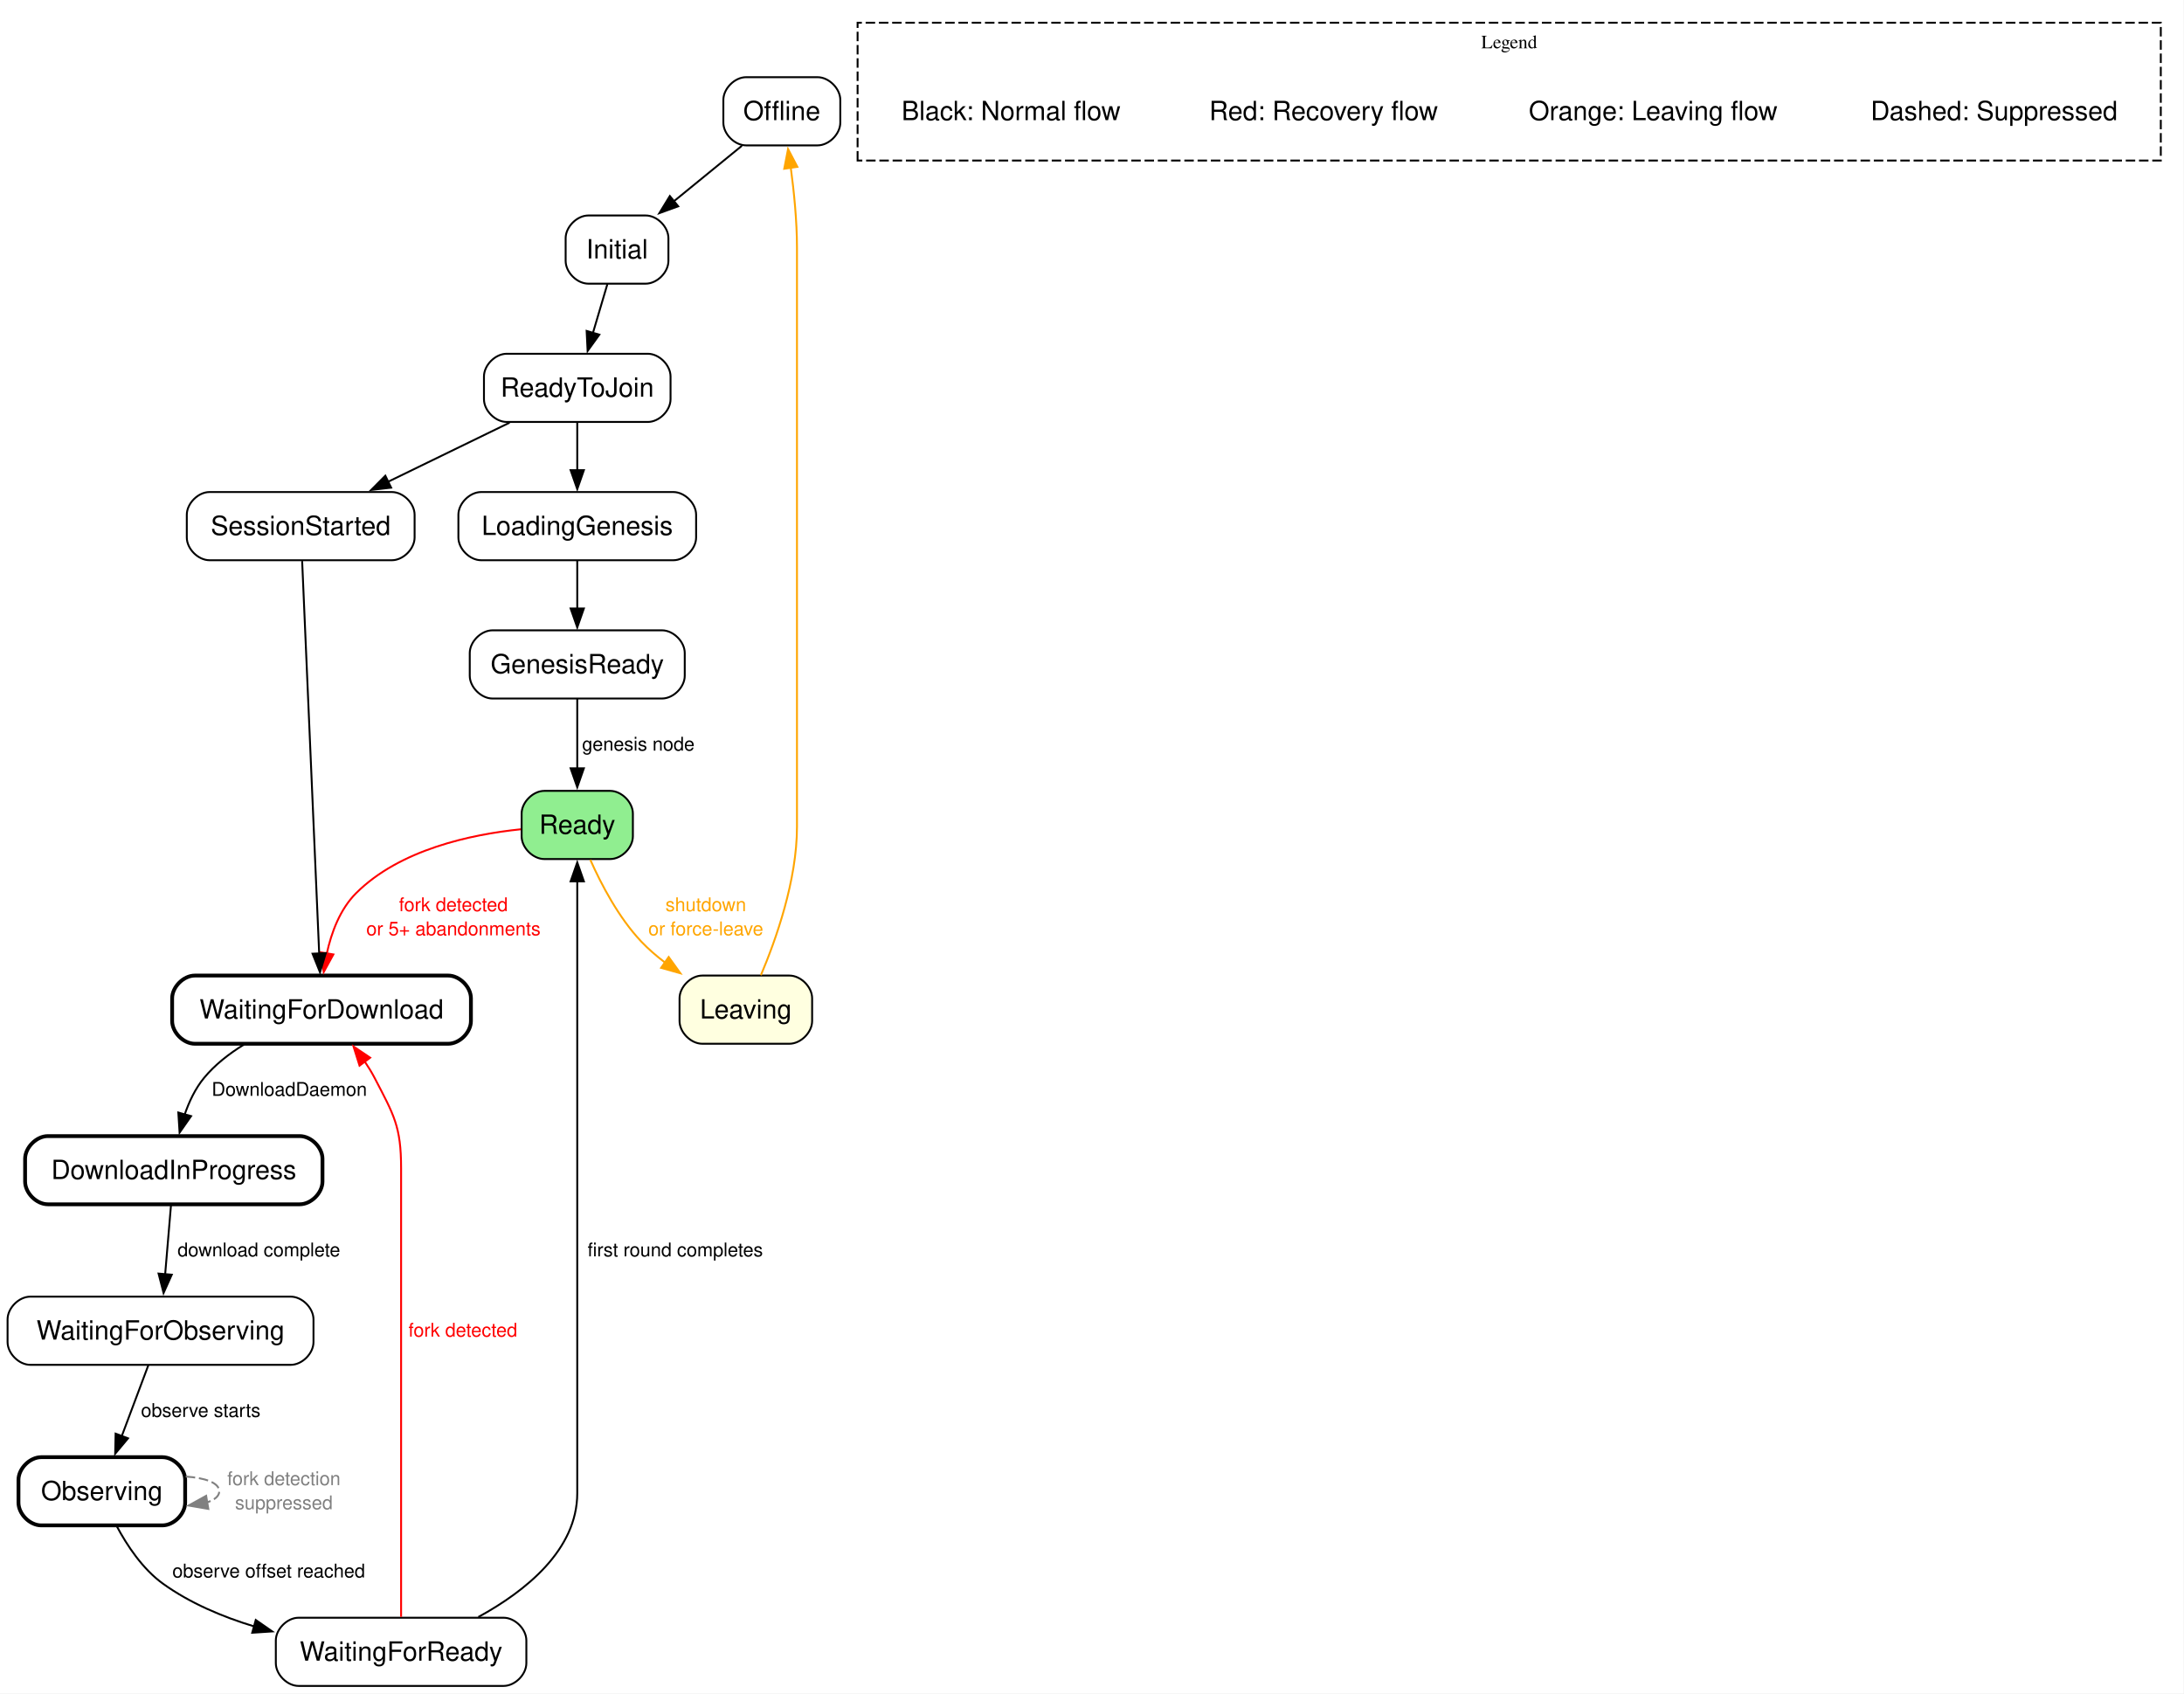
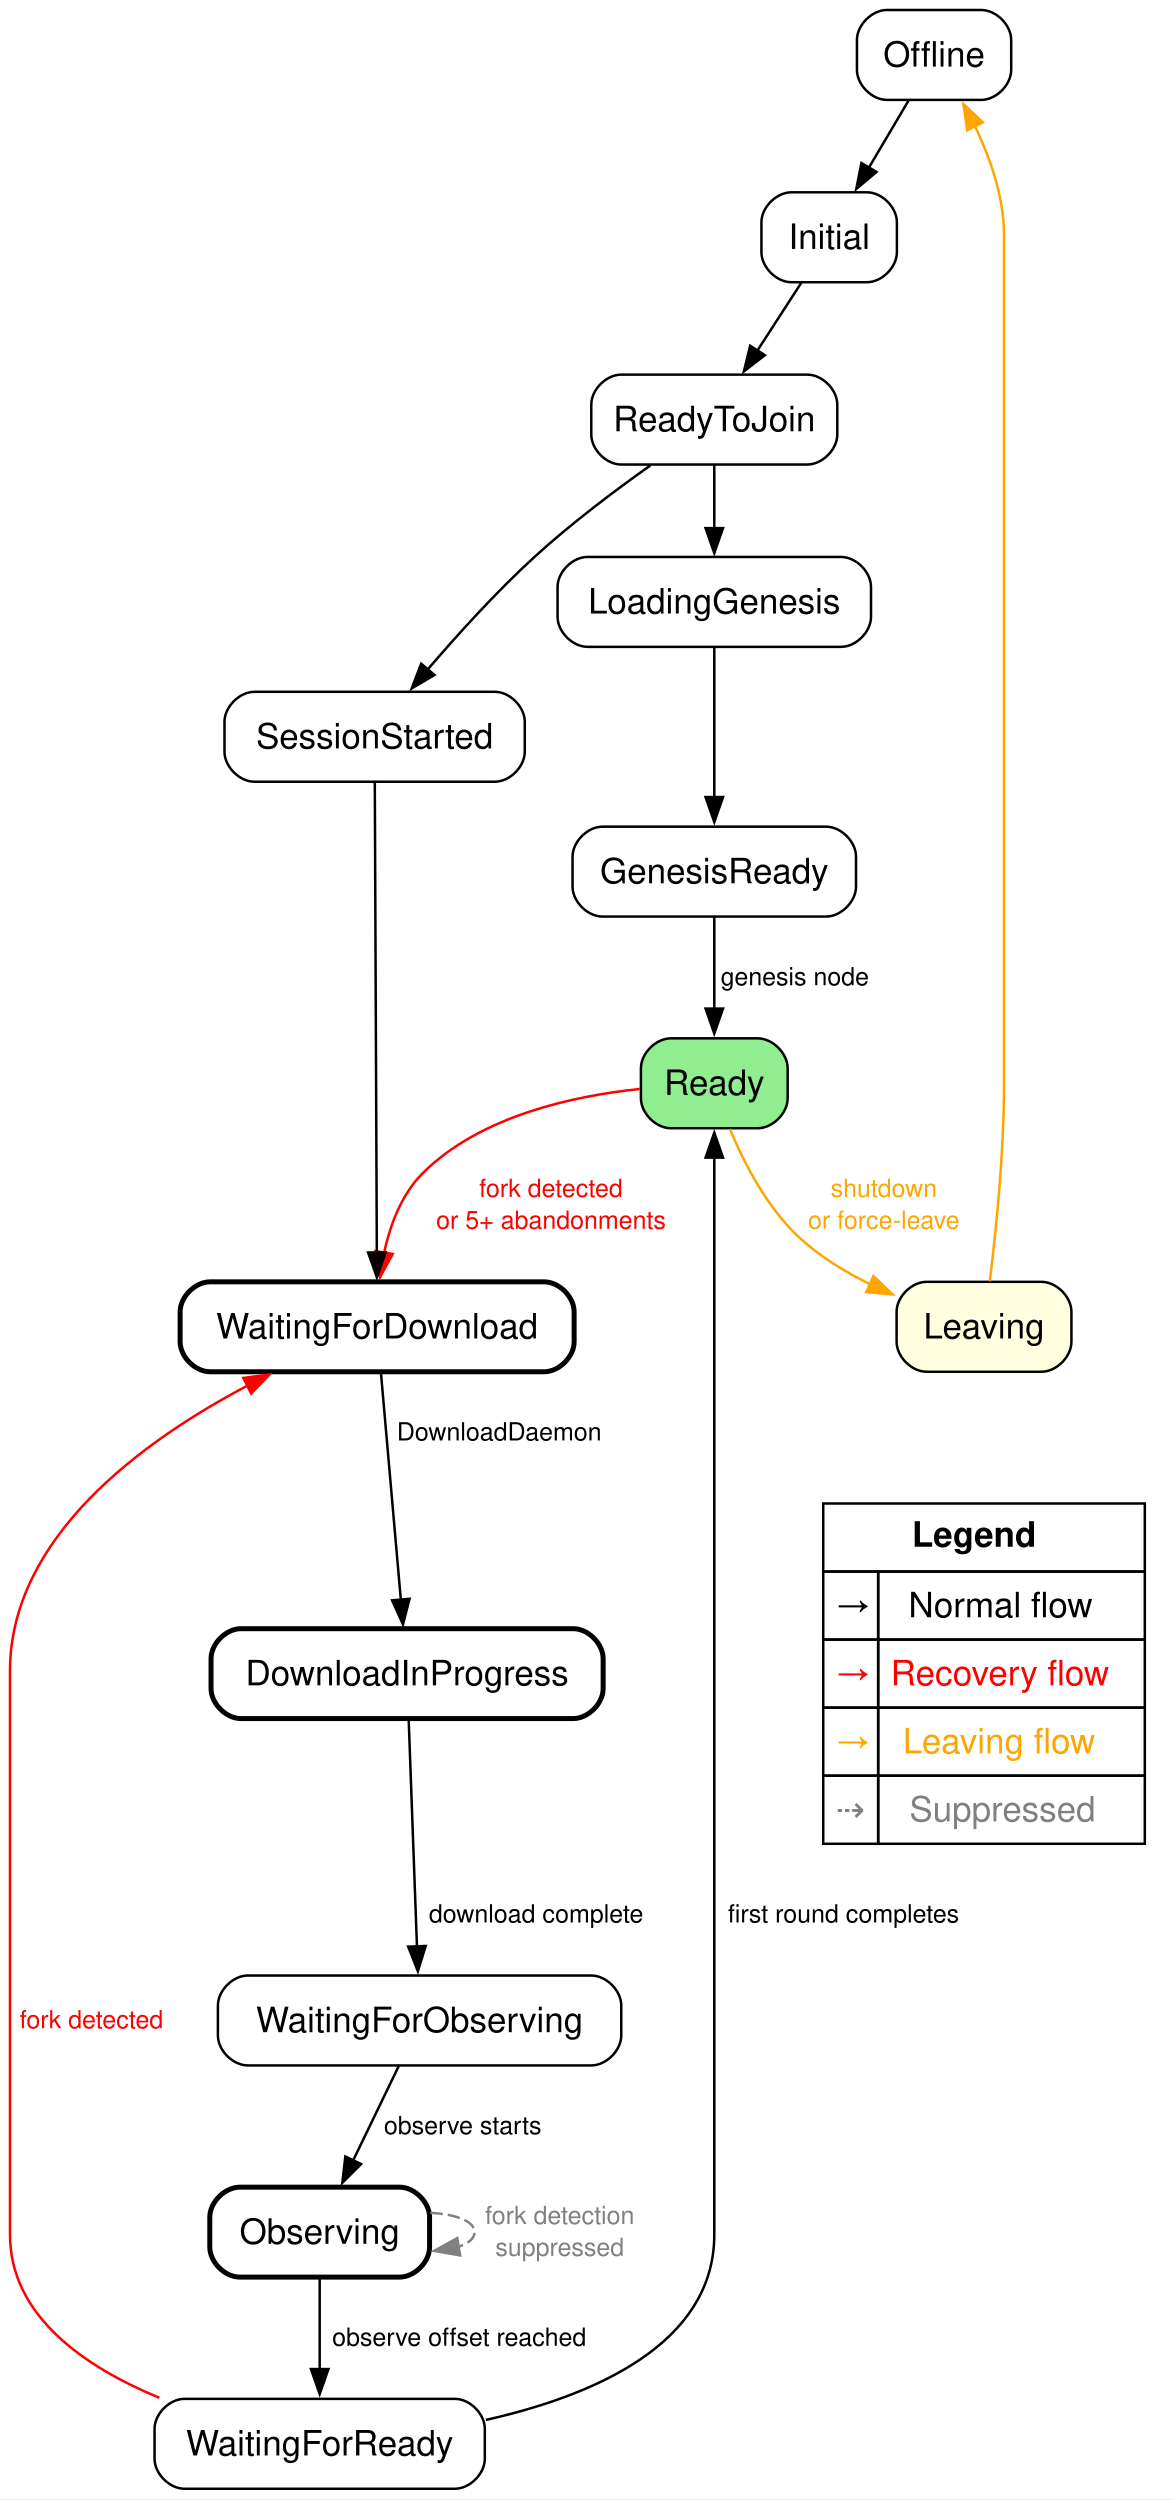
- <svg xmlns="http://www.w3.org/2000/svg" width="1153pt" height="894pt" viewBox="0.00 0.00 1153.00 894.00">
-   <g id="graph0" class="graph" transform="scale(1 1) rotate(0) translate(4 890)">
-     <polygon fill="white" stroke="none" points="-4,4 -4,-890 1148.75,-890 1148.75,4 -4,4" />
-     <g id="clust1" class="cluster">
-       <polygon fill="none" stroke="black" stroke-dasharray="5,2" points="448.75,-805.25 448.75,-878 1136.75,-878 1136.75,-805.25 448.75,-805.25" />
-       <text xml:space="preserve" text-anchor="middle" x="792.75" y="-864.5" font-family="Times,serif" font-size="10.00">Legend</text>
-     </g>
+ <svg xmlns="http://www.w3.org/2000/svg" width="470pt" height="1001pt" viewBox="0.00 0.00 470.00 1001.00">
+   <g id="graph0" class="graph" transform="scale(1 1) rotate(0) translate(4 996.5)">
+     <polygon fill="white" stroke="none" points="-4,4 -4,-996.5 466.38,-996.5 466.38,4 -4,4" />
    <g id="node1" class="node">
-       <path fill="none" stroke="black" d="M427.62,-849.25C427.62,-849.25 389.88,-849.25 389.88,-849.25 383.88,-849.25 377.88,-843.25 377.88,-837.25 377.88,-837.25 377.88,-825.25 377.88,-825.25 377.88,-819.25 383.88,-813.25 389.88,-813.25 389.88,-813.25 427.62,-813.25 427.62,-813.25 433.62,-813.25 439.62,-819.25 439.62,-825.25 439.62,-825.25 439.62,-837.25 439.62,-837.25 439.62,-843.25 433.62,-849.25 427.62,-849.25" />
-       <text xml:space="preserve" text-anchor="middle" x="408.75" y="-826.58" font-family="Helvetica,sans-Serif" font-size="14.00">Offline</text>
+       <path fill="none" stroke="black" d="M388.88,-992.5C388.88,-992.5 351.12,-992.5 351.12,-992.5 345.12,-992.5 339.12,-986.5 339.12,-980.5 339.12,-980.5 339.12,-968.5 339.12,-968.5 339.12,-962.5 345.12,-956.5 351.12,-956.5 351.12,-956.5 388.88,-956.5 388.88,-956.5 394.88,-956.5 400.88,-962.5 400.88,-968.5 400.88,-968.5 400.88,-980.5 400.88,-980.5 400.88,-986.5 394.88,-992.5 388.88,-992.5" />
+       <text xml:space="preserve" text-anchor="middle" x="370" y="-969.83" font-family="Helvetica,sans-Serif" font-size="14.00">Offline</text>
    </g>
    <g id="node2" class="node">
-       <path fill="none" stroke="black" d="M336.88,-776.25C336.88,-776.25 306.62,-776.25 306.62,-776.25 300.62,-776.25 294.62,-770.25 294.62,-764.25 294.62,-764.25 294.62,-752.25 294.62,-752.25 294.62,-746.25 300.62,-740.25 306.62,-740.25 306.62,-740.25 336.88,-740.25 336.88,-740.25 342.88,-740.25 348.88,-746.25 348.88,-752.25 348.88,-752.25 348.88,-764.25 348.88,-764.25 348.88,-770.25 342.88,-776.25 336.88,-776.25" />
-       <text xml:space="preserve" text-anchor="middle" x="321.75" y="-753.58" font-family="Helvetica,sans-Serif" font-size="14.00">Initial</text>
+       <path fill="none" stroke="black" d="M343.12,-919.5C343.12,-919.5 312.88,-919.5 312.88,-919.5 306.88,-919.5 300.88,-913.5 300.88,-907.5 300.88,-907.5 300.88,-895.5 300.88,-895.5 300.88,-889.5 306.88,-883.5 312.88,-883.5 312.88,-883.5 343.12,-883.5 343.12,-883.5 349.12,-883.5 355.12,-889.5 355.12,-895.5 355.12,-895.5 355.12,-907.5 355.12,-907.5 355.12,-913.5 349.12,-919.5 343.12,-919.5" />
+       <text xml:space="preserve" text-anchor="middle" x="328" y="-896.83" font-family="Helvetica,sans-Serif" font-size="14.00">Initial</text>
    </g>
    <g id="edge1" class="edge">
-       <path fill="none" stroke="black" d="M387.69,-813.06C376.87,-804.23 363.5,-793.32 351.63,-783.64" />
-       <polygon fill="black" stroke="black" points="354.05,-781.09 344.09,-777.48 349.63,-786.52 354.05,-781.09" />
+       <path fill="none" stroke="black" d="M359.83,-956.31C355.04,-948.2 349.2,-938.34 343.84,-929.28" />
+       <polygon fill="black" stroke="black" points="346.95,-927.66 338.84,-920.83 340.92,-931.22 346.95,-927.66" />
    </g>
    <g id="node3" class="node">
-       <path fill="none" stroke="black" d="M338,-703.25C338,-703.25 263.5,-703.25 263.5,-703.25 257.5,-703.25 251.5,-697.25 251.5,-691.25 251.5,-691.25 251.5,-679.25 251.5,-679.25 251.5,-673.25 257.5,-667.25 263.5,-667.25 263.5,-667.25 338,-667.25 338,-667.25 344,-667.25 350,-673.25 350,-679.25 350,-679.25 350,-691.25 350,-691.25 350,-697.25 344,-703.25 338,-703.25" />
-       <text xml:space="preserve" text-anchor="middle" x="300.75" y="-680.58" font-family="Helvetica,sans-Serif" font-size="14.00">ReadyToJoin</text>
+       <path fill="none" stroke="black" d="M319.25,-846.5C319.25,-846.5 244.75,-846.5 244.75,-846.5 238.75,-846.5 232.75,-840.5 232.75,-834.5 232.75,-834.5 232.75,-822.5 232.75,-822.5 232.75,-816.5 238.75,-810.5 244.75,-810.5 244.75,-810.5 319.25,-810.5 319.25,-810.5 325.25,-810.5 331.25,-816.5 331.25,-822.5 331.25,-822.5 331.25,-834.5 331.25,-834.5 331.25,-840.5 325.25,-846.5 319.25,-846.5" />
+       <text xml:space="preserve" text-anchor="middle" x="282" y="-823.83" font-family="Helvetica,sans-Serif" font-size="14.00">ReadyToJoin</text>
    </g>
    <g id="edge2" class="edge">
-       <path fill="none" stroke="black" d="M316.67,-740.06C314.37,-732.3 311.6,-722.93 309.02,-714.2" />
-       <polygon fill="black" stroke="black" points="312.41,-713.33 306.22,-704.73 305.7,-715.31 312.41,-713.33" />
+       <path fill="none" stroke="black" d="M316.86,-883.31C311.55,-875.12 305.08,-865.12 299.16,-855.98" />
+       <polygon fill="black" stroke="black" points="302.23,-854.29 293.86,-847.8 296.36,-858.09 302.23,-854.29" />
    </g>
    <g id="node4" class="node">
-       <path fill="none" stroke="black" d="M351.5,-630.25C351.5,-630.25 250,-630.25 250,-630.25 244,-630.25 238,-624.25 238,-618.25 238,-618.25 238,-606.25 238,-606.25 238,-600.25 244,-594.25 250,-594.25 250,-594.25 351.5,-594.25 351.5,-594.25 357.5,-594.25 363.5,-600.25 363.5,-606.25 363.5,-606.25 363.5,-618.25 363.5,-618.25 363.5,-624.25 357.5,-630.25 351.5,-630.25" />
-       <text xml:space="preserve" text-anchor="middle" x="300.75" y="-607.58" font-family="Helvetica,sans-Serif" font-size="14.00">LoadingGenesis</text>
+       <path fill="none" stroke="black" d="M332.75,-773.5C332.75,-773.5 231.25,-773.5 231.25,-773.5 225.25,-773.5 219.25,-767.5 219.25,-761.5 219.25,-761.5 219.25,-749.5 219.25,-749.5 219.25,-743.5 225.25,-737.5 231.25,-737.5 231.25,-737.5 332.75,-737.5 332.75,-737.5 338.75,-737.5 344.75,-743.5 344.75,-749.5 344.75,-749.5 344.75,-761.5 344.75,-761.5 344.75,-767.5 338.75,-773.5 332.75,-773.5" />
+       <text xml:space="preserve" text-anchor="middle" x="282" y="-750.83" font-family="Helvetica,sans-Serif" font-size="14.00">LoadingGenesis</text>
    </g>
    <g id="edge3" class="edge">
-       <path fill="none" stroke="black" d="M300.75,-667.06C300.75,-659.48 300.75,-650.35 300.75,-641.79" />
-       <polygon fill="black" stroke="black" points="304.25,-641.79 300.75,-631.79 297.25,-641.79 304.25,-641.79" />
+       <path fill="none" stroke="black" d="M282,-810.31C282,-802.73 282,-793.6 282,-785.04" />
+       <polygon fill="black" stroke="black" points="285.5,-785.04 282,-775.04 278.5,-785.04 285.5,-785.04" />
    </g>
    <g id="node13" class="node">
-       <path fill="none" stroke="black" d="M202.88,-630.25C202.88,-630.25 106.62,-630.25 106.62,-630.25 100.62,-630.25 94.62,-624.25 94.62,-618.25 94.62,-618.25 94.62,-606.25 94.62,-606.25 94.62,-600.25 100.62,-594.25 106.62,-594.25 106.62,-594.25 202.88,-594.25 202.88,-594.25 208.88,-594.25 214.88,-600.25 214.88,-606.25 214.88,-606.25 214.88,-618.25 214.88,-618.25 214.88,-624.25 208.88,-630.25 202.88,-630.25" />
-       <text xml:space="preserve" text-anchor="middle" x="154.75" y="-607.58" font-family="Helvetica,sans-Serif" font-size="14.00">SessionStarted</text>
+       <path fill="none" stroke="black" d="M194.12,-719.5C194.12,-719.5 97.88,-719.5 97.88,-719.5 91.88,-719.5 85.88,-713.5 85.88,-707.5 85.88,-707.5 85.88,-695.5 85.88,-695.5 85.88,-689.5 91.88,-683.5 97.88,-683.5 97.88,-683.5 194.12,-683.5 194.12,-683.5 200.12,-683.5 206.12,-689.5 206.12,-695.5 206.12,-695.5 206.12,-707.5 206.12,-707.5 206.12,-713.5 200.12,-719.5 194.12,-719.5" />
+       <text xml:space="preserve" text-anchor="middle" x="146" y="-696.83" font-family="Helvetica,sans-Serif" font-size="14.00">SessionStarted</text>
    </g>
    <g id="edge6" class="edge">
-       <path fill="none" stroke="black" d="M265.03,-666.88C245.68,-657.47 221.55,-645.73 200.79,-635.64" />
-       <polygon fill="black" stroke="black" points="202.49,-632.57 191.96,-631.35 199.43,-638.87 202.49,-632.57" />
+       <path fill="none" stroke="black" d="M256.4,-810.14C242.2,-800.07 224.53,-786.78 210,-773.5 194.72,-759.54 179.15,-742.34 167.18,-728.36" />
+       <polygon fill="black" stroke="black" points="169.98,-726.25 160.86,-720.87 164.63,-730.77 169.98,-726.25" />
    </g>
    <g id="node5" class="node">
-       <path fill="none" stroke="black" d="M345.5,-557.25C345.5,-557.25 256,-557.25 256,-557.25 250,-557.25 244,-551.25 244,-545.25 244,-545.25 244,-533.25 244,-533.25 244,-527.25 250,-521.25 256,-521.25 256,-521.25 345.5,-521.25 345.5,-521.25 351.5,-521.25 357.5,-527.25 357.5,-533.25 357.5,-533.25 357.5,-545.25 357.5,-545.25 357.5,-551.25 351.5,-557.25 345.5,-557.25" />
-       <text xml:space="preserve" text-anchor="middle" x="300.75" y="-534.58" font-family="Helvetica,sans-Serif" font-size="14.00">GenesisReady</text>
+       <path fill="none" stroke="black" d="M326.75,-665.5C326.75,-665.5 237.25,-665.5 237.25,-665.5 231.25,-665.5 225.25,-659.5 225.25,-653.5 225.25,-653.5 225.25,-641.5 225.25,-641.5 225.25,-635.5 231.25,-629.5 237.25,-629.5 237.25,-629.5 326.75,-629.5 326.75,-629.5 332.75,-629.5 338.75,-635.5 338.75,-641.5 338.75,-641.5 338.75,-653.5 338.75,-653.5 338.75,-659.5 332.75,-665.5 326.75,-665.5" />
+       <text xml:space="preserve" text-anchor="middle" x="282" y="-642.83" font-family="Helvetica,sans-Serif" font-size="14.00">GenesisReady</text>
    </g>
    <g id="edge4" class="edge">
-       <path fill="none" stroke="black" d="M300.75,-594.06C300.75,-586.48 300.75,-577.35 300.75,-568.79" />
-       <polygon fill="black" stroke="black" points="304.25,-568.79 300.75,-558.79 297.25,-568.79 304.25,-568.79" />
+       <path fill="none" stroke="black" d="M282,-737.47C282,-721.26 282,-696.56 282,-677.29" />
+       <polygon fill="black" stroke="black" points="285.5,-677.35 282,-667.35 278.5,-677.35 285.5,-677.35" />
    </g>
    <g id="node11" class="node">
-       <path fill="lightgreen" stroke="black" d="M318.12,-472.5C318.12,-472.5 283.38,-472.5 283.38,-472.5 277.38,-472.5 271.38,-466.5 271.38,-460.5 271.38,-460.5 271.38,-448.5 271.38,-448.5 271.38,-442.5 277.38,-436.5 283.38,-436.5 283.38,-436.5 318.12,-436.5 318.12,-436.5 324.12,-436.5 330.12,-442.5 330.12,-448.5 330.12,-448.5 330.12,-460.5 330.12,-460.5 330.12,-466.5 324.12,-472.5 318.12,-472.5" />
-       <text xml:space="preserve" text-anchor="middle" x="300.75" y="-449.82" font-family="Helvetica,sans-Serif" font-size="14.00">Ready</text>
+       <path fill="lightgreen" stroke="black" d="M299.38,-580.75C299.38,-580.75 264.62,-580.75 264.62,-580.75 258.62,-580.75 252.62,-574.75 252.62,-568.75 252.62,-568.75 252.62,-556.75 252.62,-556.75 252.62,-550.75 258.62,-544.75 264.62,-544.75 264.62,-544.75 299.38,-544.75 299.38,-544.75 305.38,-544.75 311.38,-550.75 311.38,-556.75 311.38,-556.75 311.38,-568.75 311.38,-568.75 311.38,-574.75 305.38,-580.75 299.38,-580.75" />
+       <text xml:space="preserve" text-anchor="middle" x="282" y="-558.08" font-family="Helvetica,sans-Serif" font-size="14.00">Ready</text>
    </g>
    <g id="edge5" class="edge">
-       <path fill="none" stroke="black" d="M300.75,-521.1C300.75,-510.41 300.75,-496.39 300.75,-484.05" />
-       <polygon fill="black" stroke="black" points="304.25,-484.42 300.75,-474.42 297.25,-484.42 304.25,-484.42" />
-       <text xml:space="preserve" text-anchor="middle" x="333" y="-493.75" font-family="Helvetica,sans-Serif" font-size="10.00">genesis node</text>
+       <path fill="none" stroke="black" d="M282,-629.35C282,-618.66 282,-604.64 282,-592.3" />
+       <polygon fill="black" stroke="black" points="285.5,-592.67 282,-582.67 278.5,-592.67 285.5,-592.67" />
+       <text xml:space="preserve" text-anchor="middle" x="314.25" y="-602" font-family="Helvetica,sans-Serif" font-size="10.00">genesis node</text>
    </g>
    <g id="node6" class="node">
-       <path fill="none" stroke="black" stroke-width="2" d="M232.62,-375C232.62,-375 98.88,-375 98.88,-375 92.88,-375 86.88,-369 86.88,-363 86.88,-363 86.88,-351 86.88,-351 86.88,-345 92.88,-339 98.88,-339 98.88,-339 232.62,-339 232.62,-339 238.62,-339 244.62,-345 244.62,-351 244.62,-351 244.62,-363 244.62,-363 244.62,-369 238.62,-375 232.62,-375" />
-       <text xml:space="preserve" text-anchor="middle" x="165.75" y="-352.32" font-family="Helvetica,sans-Serif" font-size="14.00">WaitingForDownload</text>
+       <path fill="none" stroke="black" stroke-width="2" d="M213.88,-483.25C213.88,-483.25 80.12,-483.25 80.12,-483.25 74.12,-483.25 68.12,-477.25 68.12,-471.25 68.12,-471.25 68.12,-459.25 68.12,-459.25 68.12,-453.25 74.12,-447.25 80.12,-447.25 80.12,-447.25 213.88,-447.25 213.88,-447.25 219.88,-447.25 225.88,-453.25 225.88,-459.25 225.88,-459.25 225.88,-471.25 225.88,-471.25 225.88,-477.25 219.88,-483.25 213.88,-483.25" />
+       <text xml:space="preserve" text-anchor="middle" x="147" y="-460.57" font-family="Helvetica,sans-Serif" font-size="14.00">WaitingForDownload</text>
    </g>
    <g id="node7" class="node">
-       <path fill="none" stroke="black" stroke-width="2" d="M154.25,-290.25C154.25,-290.25 21.25,-290.25 21.25,-290.25 15.25,-290.25 9.25,-284.25 9.25,-278.25 9.25,-278.25 9.25,-266.25 9.25,-266.25 9.25,-260.25 15.25,-254.25 21.25,-254.25 21.25,-254.25 154.25,-254.25 154.25,-254.25 160.25,-254.25 166.25,-260.25 166.25,-266.25 166.25,-266.25 166.25,-278.25 166.25,-278.25 166.25,-284.25 160.25,-290.25 154.25,-290.25" />
-       <text xml:space="preserve" text-anchor="middle" x="87.75" y="-267.57" font-family="Helvetica,sans-Serif" font-size="14.00">DownloadInProgress</text>
+       <path fill="none" stroke="black" stroke-width="2" d="M225.5,-344.38C225.5,-344.38 92.5,-344.38 92.5,-344.38 86.5,-344.38 80.5,-338.38 80.5,-332.38 80.5,-332.38 80.5,-320.38 80.5,-320.38 80.5,-314.38 86.5,-308.38 92.5,-308.38 92.5,-308.38 225.5,-308.38 225.5,-308.38 231.5,-308.38 237.5,-314.38 237.5,-320.38 237.5,-320.38 237.5,-332.38 237.5,-332.38 237.5,-338.38 231.5,-344.38 225.5,-344.38" />
+       <text xml:space="preserve" text-anchor="middle" x="159" y="-321.7" font-family="Helvetica,sans-Serif" font-size="14.00">DownloadInProgress</text>
    </g>
    <g id="edge8" class="edge">
-       <path fill="none" stroke="black" d="M124.81,-338.58C117,-333.79 109.49,-327.96 103.75,-321 99.07,-315.34 95.74,-308.25 93.38,-301.28" />
-       <polygon fill="black" stroke="black" points="96.88,-300.8 90.81,-292.11 90.14,-302.68 96.88,-300.8" />
-       <text xml:space="preserve" text-anchor="middle" x="148.75" y="-311.5" font-family="Helvetica,sans-Serif" font-size="10.00">DownloadDaemon</text>
+       <path fill="none" stroke="black" d="M148.52,-446.91C150.53,-423.98 154.1,-383.26 156.51,-355.79" />
+       <polygon fill="black" stroke="black" points="159.97,-356.34 157.36,-346.08 153,-355.73 159.97,-356.34" />
+       <text xml:space="preserve" text-anchor="middle" x="195.88" y="-419.75" font-family="Helvetica,sans-Serif" font-size="10.00">DownloadDaemon</text>
    </g>
    <g id="node8" class="node">
-       <path fill="none" stroke="black" d="M149.5,-205.5C149.5,-205.5 12,-205.5 12,-205.5 6,-205.5 0,-199.5 0,-193.5 0,-193.5 0,-181.5 0,-181.5 0,-175.5 6,-169.5 12,-169.5 12,-169.5 149.5,-169.5 149.5,-169.5 155.5,-169.5 161.5,-175.5 161.5,-181.5 161.5,-181.5 161.5,-193.5 161.5,-193.5 161.5,-199.5 155.5,-205.5 149.5,-205.5" />
-       <text xml:space="preserve" text-anchor="middle" x="80.75" y="-182.82" font-family="Helvetica,sans-Serif" font-size="14.00">WaitingForObserving</text>
+       <path fill="none" stroke="black" d="M232.75,-205.5C232.75,-205.5 95.25,-205.5 95.25,-205.5 89.25,-205.5 83.25,-199.5 83.25,-193.5 83.25,-193.5 83.25,-181.5 83.25,-181.5 83.25,-175.5 89.25,-169.5 95.25,-169.5 95.25,-169.5 232.75,-169.5 232.75,-169.5 238.75,-169.5 244.75,-175.5 244.75,-181.5 244.75,-181.5 244.75,-193.5 244.75,-193.5 244.75,-199.5 238.75,-205.5 232.75,-205.5" />
+       <text xml:space="preserve" text-anchor="middle" x="164" y="-182.82" font-family="Helvetica,sans-Serif" font-size="14.00">WaitingForObserving</text>
    </g>
    <g id="edge9" class="edge">
-       <path fill="none" stroke="black" d="M86.3,-254.1C85.4,-243.41 84.21,-229.39 83.17,-217.05" />
-       <polygon fill="black" stroke="black" points="86.68,-217.09 82.35,-207.42 79.71,-217.68 86.68,-217.09" />
-       <text xml:space="preserve" text-anchor="middle" x="132.67" y="-226.75" font-family="Helvetica,sans-Serif" font-size="10.00">download complete</text>
+       <path fill="none" stroke="black" d="M159.63,-308.04C160.47,-285.11 161.96,-244.38 162.96,-216.92" />
+       <polygon fill="black" stroke="black" points="166.45,-217.33 163.32,-207.21 159.45,-217.07 166.45,-217.33" />
+       <text xml:space="preserve" text-anchor="middle" x="210.66" y="-226.75" font-family="Helvetica,sans-Serif" font-size="10.00">download complete</text>
    </g>
    <g id="node9" class="node">
-       <path fill="none" stroke="black" stroke-width="2" d="M81.75,-120.75C81.75,-120.75 17.75,-120.75 17.75,-120.75 11.75,-120.75 5.75,-114.75 5.75,-108.75 5.75,-108.75 5.75,-96.75 5.75,-96.75 5.75,-90.75 11.75,-84.75 17.75,-84.75 17.75,-84.75 81.75,-84.75 81.75,-84.75 87.75,-84.75 93.75,-90.75 93.75,-96.75 93.75,-96.75 93.75,-108.75 93.75,-108.75 93.75,-114.75 87.75,-120.75 81.75,-120.75" />
-       <text xml:space="preserve" text-anchor="middle" x="49.75" y="-98.08" font-family="Helvetica,sans-Serif" font-size="14.00">Observing</text>
+       <path fill="none" stroke="black" stroke-width="2" d="M156,-120.75C156,-120.75 92,-120.75 92,-120.75 86,-120.75 80,-114.75 80,-108.75 80,-108.75 80,-96.75 80,-96.75 80,-90.75 86,-84.75 92,-84.75 92,-84.75 156,-84.75 156,-84.75 162,-84.75 168,-90.75 168,-96.75 168,-96.75 168,-108.75 168,-108.75 168,-114.75 162,-120.75 156,-120.75" />
+       <text xml:space="preserve" text-anchor="middle" x="124" y="-98.08" font-family="Helvetica,sans-Serif" font-size="14.00">Observing</text>
    </g>
    <g id="edge10" class="edge">
-       <path fill="none" stroke="black" d="M74.33,-169.35C70.28,-158.55 64.96,-144.35 60.3,-131.92" />
-       <polygon fill="black" stroke="black" points="63.59,-130.71 56.8,-122.58 57.03,-133.17 63.59,-130.71" />
-       <text xml:space="preserve" text-anchor="middle" x="101.98" y="-142" font-family="Helvetica,sans-Serif" font-size="10.00">observe starts</text>
+       <path fill="none" stroke="black" d="M155.71,-169.35C150.38,-158.33 143.35,-143.77 137.25,-131.17" />
+       <polygon fill="black" stroke="black" points="140.58,-130 133.07,-122.52 134.27,-133.05 140.58,-130" />
+       <text xml:space="preserve" text-anchor="middle" x="181.27" y="-142" font-family="Helvetica,sans-Serif" font-size="10.00">observe starts</text>
    </g>
    <g id="edge17" class="edge">
-       <path fill="none" stroke="gray" stroke-dasharray="5,2" d="M94.06,-110.52C104.26,-109.85 111.75,-107.26 111.75,-102.75 111.75,-100.14 109.25,-98.18 105.16,-96.85" />
-       <polygon fill="gray" stroke="gray" points="105.99,-93.44 95.55,-95.23 104.83,-100.35 105.99,-93.44" />
-       <text xml:space="preserve" text-anchor="middle" x="145.88" y="-106" font-family="Helvetica,sans-Serif" font-size="10.00" fill="gray">fork detection</text>
-       <text xml:space="preserve" text-anchor="middle" x="145.88" y="-93.25" font-family="Helvetica,sans-Serif" font-size="10.00" fill="gray">suppressed</text>
+       <path fill="none" stroke="gray" stroke-dasharray="5,2" d="M168.31,-110.52C178.51,-109.85 186,-107.26 186,-102.75 186,-100.14 183.5,-98.18 179.41,-96.85" />
+       <polygon fill="gray" stroke="gray" points="180.24,-93.44 169.8,-95.23 179.08,-100.35 180.24,-93.44" />
+       <text xml:space="preserve" text-anchor="middle" x="220.12" y="-106" font-family="Helvetica,sans-Serif" font-size="10.00" fill="gray">fork detection</text>
+       <text xml:space="preserve" text-anchor="middle" x="220.12" y="-93.25" font-family="Helvetica,sans-Serif" font-size="10.00" fill="gray">suppressed</text>
    </g>
    <g id="node10" class="node">
-       <path fill="none" stroke="black" d="M261.88,-36C261.88,-36 153.62,-36 153.62,-36 147.62,-36 141.62,-30 141.62,-24 141.62,-24 141.62,-12 141.62,-12 141.62,-6 147.62,0 153.62,0 153.62,0 261.88,0 261.88,0 267.88,0 273.88,-6 273.88,-12 273.88,-12 273.88,-24 273.88,-24 273.88,-30 267.88,-36 261.88,-36" />
-       <text xml:space="preserve" text-anchor="middle" x="207.75" y="-13.32" font-family="Helvetica,sans-Serif" font-size="14.00">WaitingForReady</text>
+       <path fill="none" stroke="black" d="M178.12,-36C178.12,-36 69.88,-36 69.88,-36 63.88,-36 57.88,-30 57.88,-24 57.88,-24 57.88,-12 57.88,-12 57.88,-6 63.88,0 69.88,0 69.88,0 178.12,0 178.12,0 184.12,0 190.12,-6 190.12,-12 190.12,-12 190.12,-24 190.12,-24 190.12,-30 184.12,-36 178.12,-36" />
+       <text xml:space="preserve" text-anchor="middle" x="124" y="-13.32" font-family="Helvetica,sans-Serif" font-size="14.00">WaitingForReady</text>
    </g>
    <g id="edge11" class="edge">
-       <path fill="none" stroke="black" d="M57.58,-84.43C63.05,-74.17 71.28,-61.72 82,-54 96.18,-43.79 113.23,-36.55 130.13,-31.43" />
-       <polygon fill="black" stroke="black" points="131.02,-34.81 139.72,-28.76 129.15,-28.07 131.02,-34.81" />
-       <text xml:space="preserve" text-anchor="middle" x="137.88" y="-57.25" font-family="Helvetica,sans-Serif" font-size="10.00">observe offset reached</text>
+       <path fill="none" stroke="black" d="M124,-84.6C124,-73.91 124,-59.89 124,-47.55" />
+       <polygon fill="black" stroke="black" points="127.5,-47.92 124,-37.92 120.5,-47.92 127.5,-47.92" />
+       <text xml:space="preserve" text-anchor="middle" x="179.88" y="-57.25" font-family="Helvetica,sans-Serif" font-size="10.00">observe offset reached</text>
    </g>
    <g id="edge14" class="edge">
-       <path fill="none" stroke="red" d="M207.75,-36.44C207.75,-53.18 207.75,-79.19 207.75,-101.75 207.75,-273.25 207.75,-273.25 207.75,-273.25 207.75,-295.37 203.96,-301.38 193.75,-321 192.23,-323.91 190.46,-326.81 188.55,-329.63" />
-       <polygon fill="red" stroke="red" points="185.81,-327.45 182.63,-337.56 191.42,-331.64 185.81,-327.45" />
-       <text xml:space="preserve" text-anchor="middle" x="240.38" y="-184.38" font-family="Helvetica,sans-Serif" font-size="10.00" fill="red">fork detected</text>
+       <path fill="none" stroke="red" d="M59.82,-36.42C29.56,-48.91 0,-69.4 0,-101.75 0,-327.38 0,-327.38 0,-327.38 0,-380.85 52.75,-419.38 95.05,-441.67" />
+       <polygon fill="red" stroke="red" points="93.42,-444.77 103.92,-446.17 96.59,-438.53 93.42,-444.77" />
+       <text xml:space="preserve" text-anchor="middle" x="32.62" y="-184.38" font-family="Helvetica,sans-Serif" font-size="10.00" fill="red">fork detected</text>
    </g>
    <g id="edge12" class="edge">
-       <path fill="none" stroke="black" d="M248.54,-36.38C273.53,-50.05 300.75,-71.82 300.75,-101.75 300.75,-358 300.75,-358 300.75,-358 300.75,-380.44 300.75,-405.85 300.75,-424.81" />
-       <polygon fill="black" stroke="black" points="297.25,-424.73 300.75,-434.73 304.25,-424.73 297.25,-424.73" />
-       <text xml:space="preserve" text-anchor="middle" x="352.5" y="-226.75" font-family="Helvetica,sans-Serif" font-size="10.00">first round completes</text>
+       <path fill="none" stroke="black" d="M190.55,-27.56C233.73,-37.27 282,-57.93 282,-101.75 282,-466.25 282,-466.25 282,-466.25 282,-488.69 282,-514.1 282,-533.06" />
+       <polygon fill="black" stroke="black" points="278.5,-532.98 282,-542.98 285.5,-532.98 278.5,-532.98" />
+       <text xml:space="preserve" text-anchor="middle" x="333.75" y="-226.75" font-family="Helvetica,sans-Serif" font-size="10.00">first round completes</text>
    </g>
    <g id="edge13" class="edge">
-       <path fill="none" stroke="red" d="M270.9,-452.22C244.63,-449.51 207.06,-441.52 184,-418.5 175.53,-410.04 170.96,-397.81 168.51,-386.55" />
-       <polygon fill="red" stroke="red" points="172,-386.15 166.9,-376.86 165.09,-387.3 172,-386.15" />
-       <text xml:space="preserve" text-anchor="middle" x="235.38" y="-409" font-family="Helvetica,sans-Serif" font-size="10.00" fill="red">fork detected</text>
-       <text xml:space="preserve" text-anchor="middle" x="235.38" y="-396.25" font-family="Helvetica,sans-Serif" font-size="10.00" fill="red">or 5+ abandonments</text>
+       <path fill="none" stroke="red" d="M252.15,-560.47C225.88,-557.76 188.31,-549.77 165.25,-526.75 156.78,-518.29 152.21,-506.06 149.76,-494.8" />
+       <polygon fill="red" stroke="red" points="153.25,-494.4 148.15,-485.11 146.34,-495.55 153.25,-494.4" />
+       <text xml:space="preserve" text-anchor="middle" x="216.62" y="-517.25" font-family="Helvetica,sans-Serif" font-size="10.00" fill="red">fork detected</text>
+       <text xml:space="preserve" text-anchor="middle" x="216.62" y="-504.5" font-family="Helvetica,sans-Serif" font-size="10.00" fill="red">or 5+ abandonments</text>
    </g>
    <g id="node12" class="node">
-       <path fill="lightyellow" stroke="black" d="M412.75,-375C412.75,-375 366.75,-375 366.75,-375 360.75,-375 354.75,-369 354.75,-363 354.75,-363 354.75,-351 354.75,-351 354.75,-345 360.75,-339 366.75,-339 366.75,-339 412.75,-339 412.75,-339 418.75,-339 424.75,-345 424.75,-351 424.75,-351 424.75,-363 424.75,-363 424.75,-369 418.75,-375 412.75,-375" />
-       <text xml:space="preserve" text-anchor="middle" x="389.75" y="-352.32" font-family="Helvetica,sans-Serif" font-size="14.00">Leaving</text>
+       <path fill="lightyellow" stroke="black" d="M413,-483.25C413,-483.25 367,-483.25 367,-483.25 361,-483.25 355,-477.25 355,-471.25 355,-471.25 355,-459.25 355,-459.25 355,-453.25 361,-447.25 367,-447.25 367,-447.25 413,-447.25 413,-447.25 419,-447.25 425,-453.25 425,-459.25 425,-459.25 425,-471.25 425,-471.25 425,-477.25 419,-483.25 413,-483.25" />
+       <text xml:space="preserve" text-anchor="middle" x="390" y="-460.57" font-family="Helvetica,sans-Serif" font-size="14.00">Leaving</text>
    </g>
    <g id="edge15" class="edge">
-       <path fill="none" stroke="orange" d="M307.64,-436.12C313.41,-423.15 322.6,-405.58 334.5,-393 338.25,-389.03 342.54,-385.32 347.04,-381.91" />
-       <polygon fill="orange" stroke="orange" points="349.02,-384.8 355.21,-376.2 345.01,-379.06 349.02,-384.8" />
-       <text xml:space="preserve" text-anchor="middle" x="368.62" y="-409" font-family="Helvetica,sans-Serif" font-size="10.00" fill="orange">shutdown</text>
-       <text xml:space="preserve" text-anchor="middle" x="368.62" y="-396.25" font-family="Helvetica,sans-Serif" font-size="10.00" fill="orange">or force-leave</text>
+       <path fill="none" stroke="orange" d="M288.23,-544.48C293.74,-531.23 302.92,-513.24 315.75,-501.25 324.03,-493.52 334.33,-487.21 344.59,-482.19" />
+       <polygon fill="orange" stroke="orange" points="345.72,-485.53 353.39,-478.22 342.84,-479.15 345.72,-485.53" />
+       <text xml:space="preserve" text-anchor="middle" x="349.88" y="-517.25" font-family="Helvetica,sans-Serif" font-size="10.00" fill="orange">shutdown</text>
+       <text xml:space="preserve" text-anchor="middle" x="349.88" y="-504.5" font-family="Helvetica,sans-Serif" font-size="10.00" fill="orange">or force-leave</text>
    </g>
    <g id="edge16" class="edge">
-       <path fill="none" stroke="orange" d="M397.7,-375.19C405.67,-394 416.75,-425.24 416.75,-453.5 416.75,-759.25 416.75,-759.25 416.75,-759.25 416.75,-773.31 415.18,-788.83 413.44,-801.77" />
-       <polygon fill="orange" stroke="orange" points="410.02,-800.91 412.04,-811.31 416.95,-801.92 410.02,-800.91" />
+       <path fill="none" stroke="orange" d="M392.31,-483.47C394.68,-502.56 398,-534.3 398,-561.75 398,-902.5 398,-902.5 398,-902.5 398,-917.61 392.44,-933.35 386.28,-946.16" />
+       <polygon fill="orange" stroke="orange" points="383.29,-944.33 381.77,-954.81 389.49,-947.56 383.29,-944.33" />
+     </g>
+     <g id="node14" class="node">
+       <polygon fill="none" stroke="black" points="325.62,-367.25 325.62,-394.5 454.38,-394.5 454.38,-367.25 325.62,-367.25" />
+       <text xml:space="preserve" text-anchor="start" x="361.12" y="-377.2" font-family="Helvetica,sans-Serif" font-weight="bold" font-size="14.00">Legend</text>
+       <polygon fill="none" stroke="black" points="325.62,-340 325.62,-367.25 347.62,-367.25 347.62,-340 325.62,-340" />
+       <text xml:space="preserve" text-anchor="start" x="330.62" y="-348.95" font-family="Helvetica,sans-Serif" font-size="14.00">→</text>
+       <polygon fill="none" stroke="black" points="347.62,-340 347.62,-367.25 454.38,-367.25 454.38,-340 347.62,-340" />
+       <text xml:space="preserve" text-anchor="start" x="359.75" y="-348.95" font-family="Helvetica,sans-Serif" font-size="14.00">Normal flow</text>
+       <polygon fill="none" stroke="black" points="325.62,-312.75 325.62,-340 347.62,-340 347.62,-312.75 325.62,-312.75" />
+       <text xml:space="preserve" text-anchor="start" x="330.62" y="-321.7" font-family="Helvetica,sans-Serif" font-size="14.00" fill="red">→</text>
+       <polygon fill="none" stroke="black" points="347.62,-312.75 347.62,-340 454.38,-340 454.38,-312.75 347.62,-312.75" />
+       <text xml:space="preserve" text-anchor="start" x="352.62" y="-321.7" font-family="Helvetica,sans-Serif" font-size="14.00" fill="red">Recovery flow</text>
+       <polygon fill="none" stroke="black" points="325.62,-285.5 325.62,-312.75 347.62,-312.75 347.62,-285.5 325.62,-285.5" />
+       <text xml:space="preserve" text-anchor="start" x="330.62" y="-294.45" font-family="Helvetica,sans-Serif" font-size="14.00" fill="orange">→</text>
+       <polygon fill="none" stroke="black" points="347.62,-285.5 347.62,-312.75 454.38,-312.75 454.38,-285.5 347.62,-285.5" />
+       <text xml:space="preserve" text-anchor="start" x="357.5" y="-294.45" font-family="Helvetica,sans-Serif" font-size="14.00" fill="orange">Leaving flow</text>
+       <polygon fill="none" stroke="black" points="325.62,-258.25 325.62,-285.5 347.62,-285.5 347.62,-258.25 325.62,-258.25" />
+       <text xml:space="preserve" text-anchor="start" x="330.62" y="-267.2" font-family="Helvetica,sans-Serif" font-size="14.00" fill="gray">⇢</text>
+       <polygon fill="none" stroke="black" points="347.62,-258.25 347.62,-285.5 454.38,-285.5 454.38,-258.25 347.62,-258.25" />
+       <text xml:space="preserve" text-anchor="start" x="360.12" y="-267.2" font-family="Helvetica,sans-Serif" font-size="14.00" fill="gray">Suppressed</text>
    </g>
    <g id="edge7" class="edge">
-       <path fill="none" stroke="black" d="M155.51,-593.84C157.37,-550.82 162.23,-439.14 164.52,-386.39" />
-       <polygon fill="black" stroke="black" points="168,-386.85 164.94,-376.71 161.01,-386.54 168,-386.85" />
-     </g>
-     <g id="node14" class="node">
-       <text xml:space="preserve" text-anchor="middle" x="529.75" y="-826.58" font-family="Helvetica,sans-Serif" font-size="14.00">Black: Normal flow</text>
-     </g>
-     <g id="node15" class="node">
-       <text xml:space="preserve" text-anchor="middle" x="694.75" y="-826.58" font-family="Helvetica,sans-Serif" font-size="14.00">Red: Recovery flow</text>
-     </g>
-     <g id="node16" class="node">
-       <text xml:space="preserve" text-anchor="middle" x="868.75" y="-826.58" font-family="Helvetica,sans-Serif" font-size="14.00">Orange: Leaving flow</text>
-     </g>
-     <g id="node17" class="node">
-       <text xml:space="preserve" text-anchor="middle" x="1048.75" y="-826.58" font-family="Helvetica,sans-Serif" font-size="14.00">Dashed: Suppressed</text>
+       <path fill="none" stroke="black" d="M146.07,-683.28C146.24,-643.34 146.67,-544.09 146.88,-494.87" />
+       <polygon fill="black" stroke="black" points="150.38,-495.03 146.92,-485.01 143.38,-495 150.38,-495.03" />
    </g>
  </g>
</svg>
